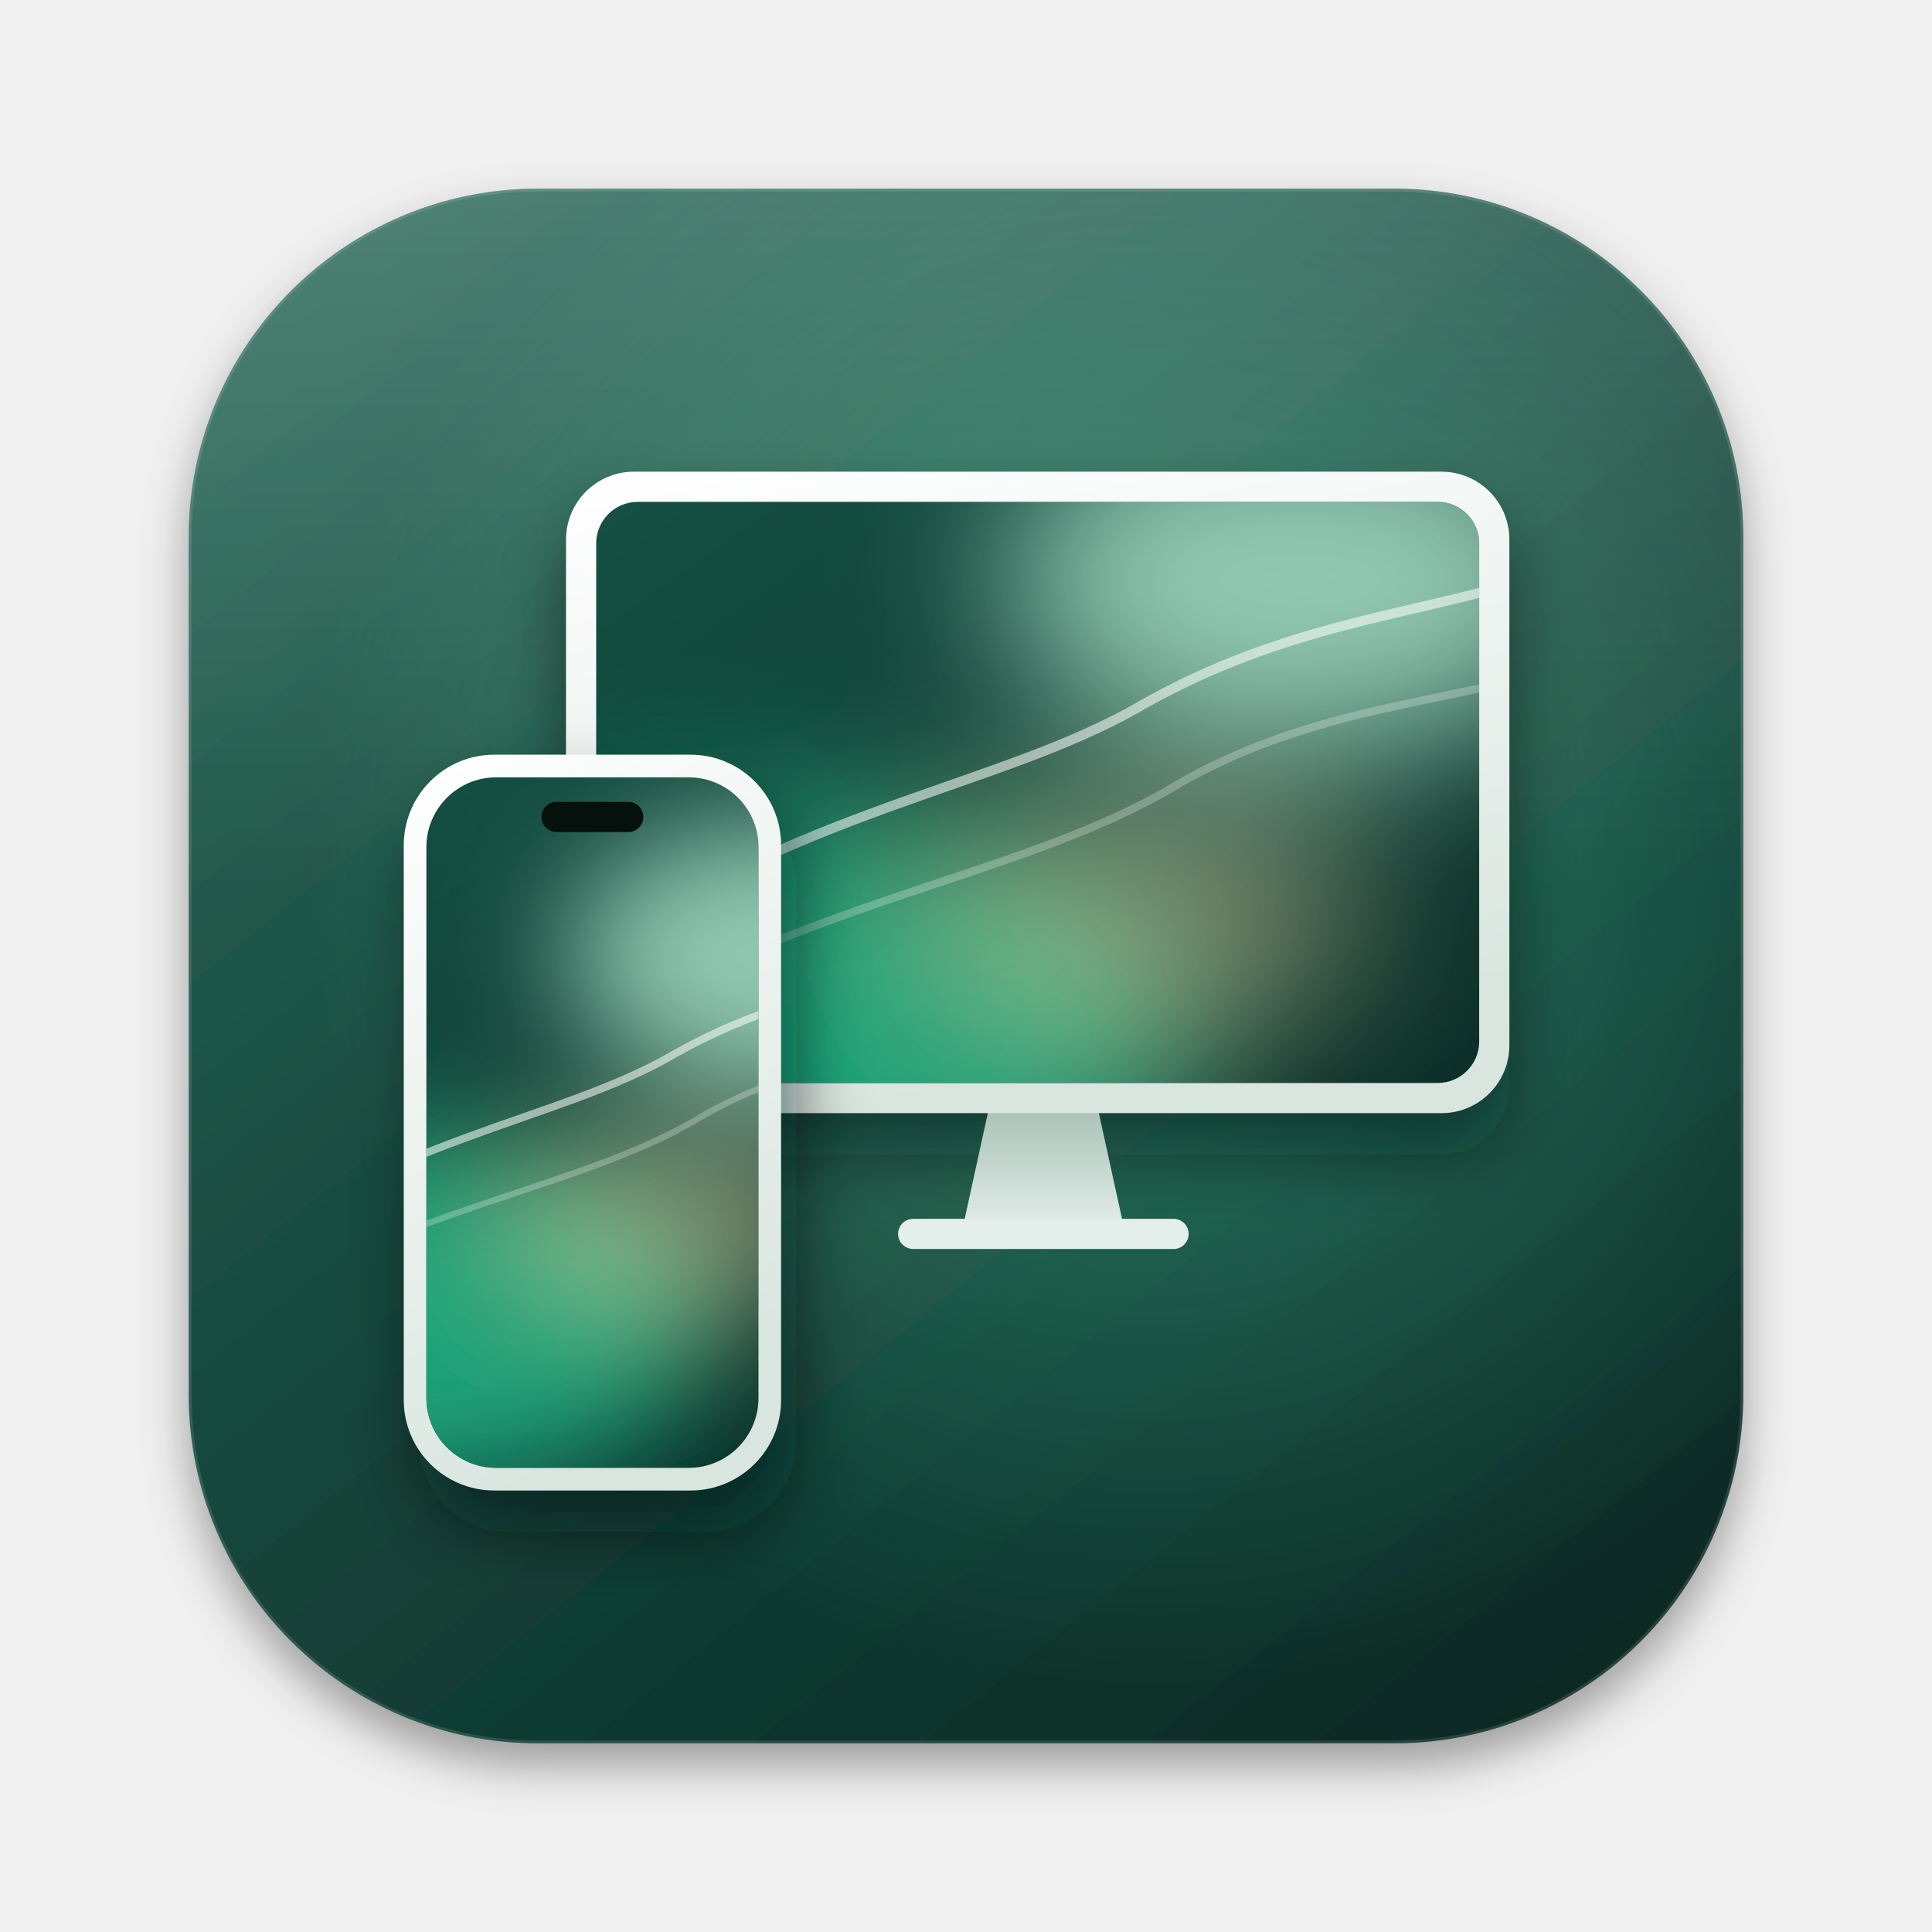
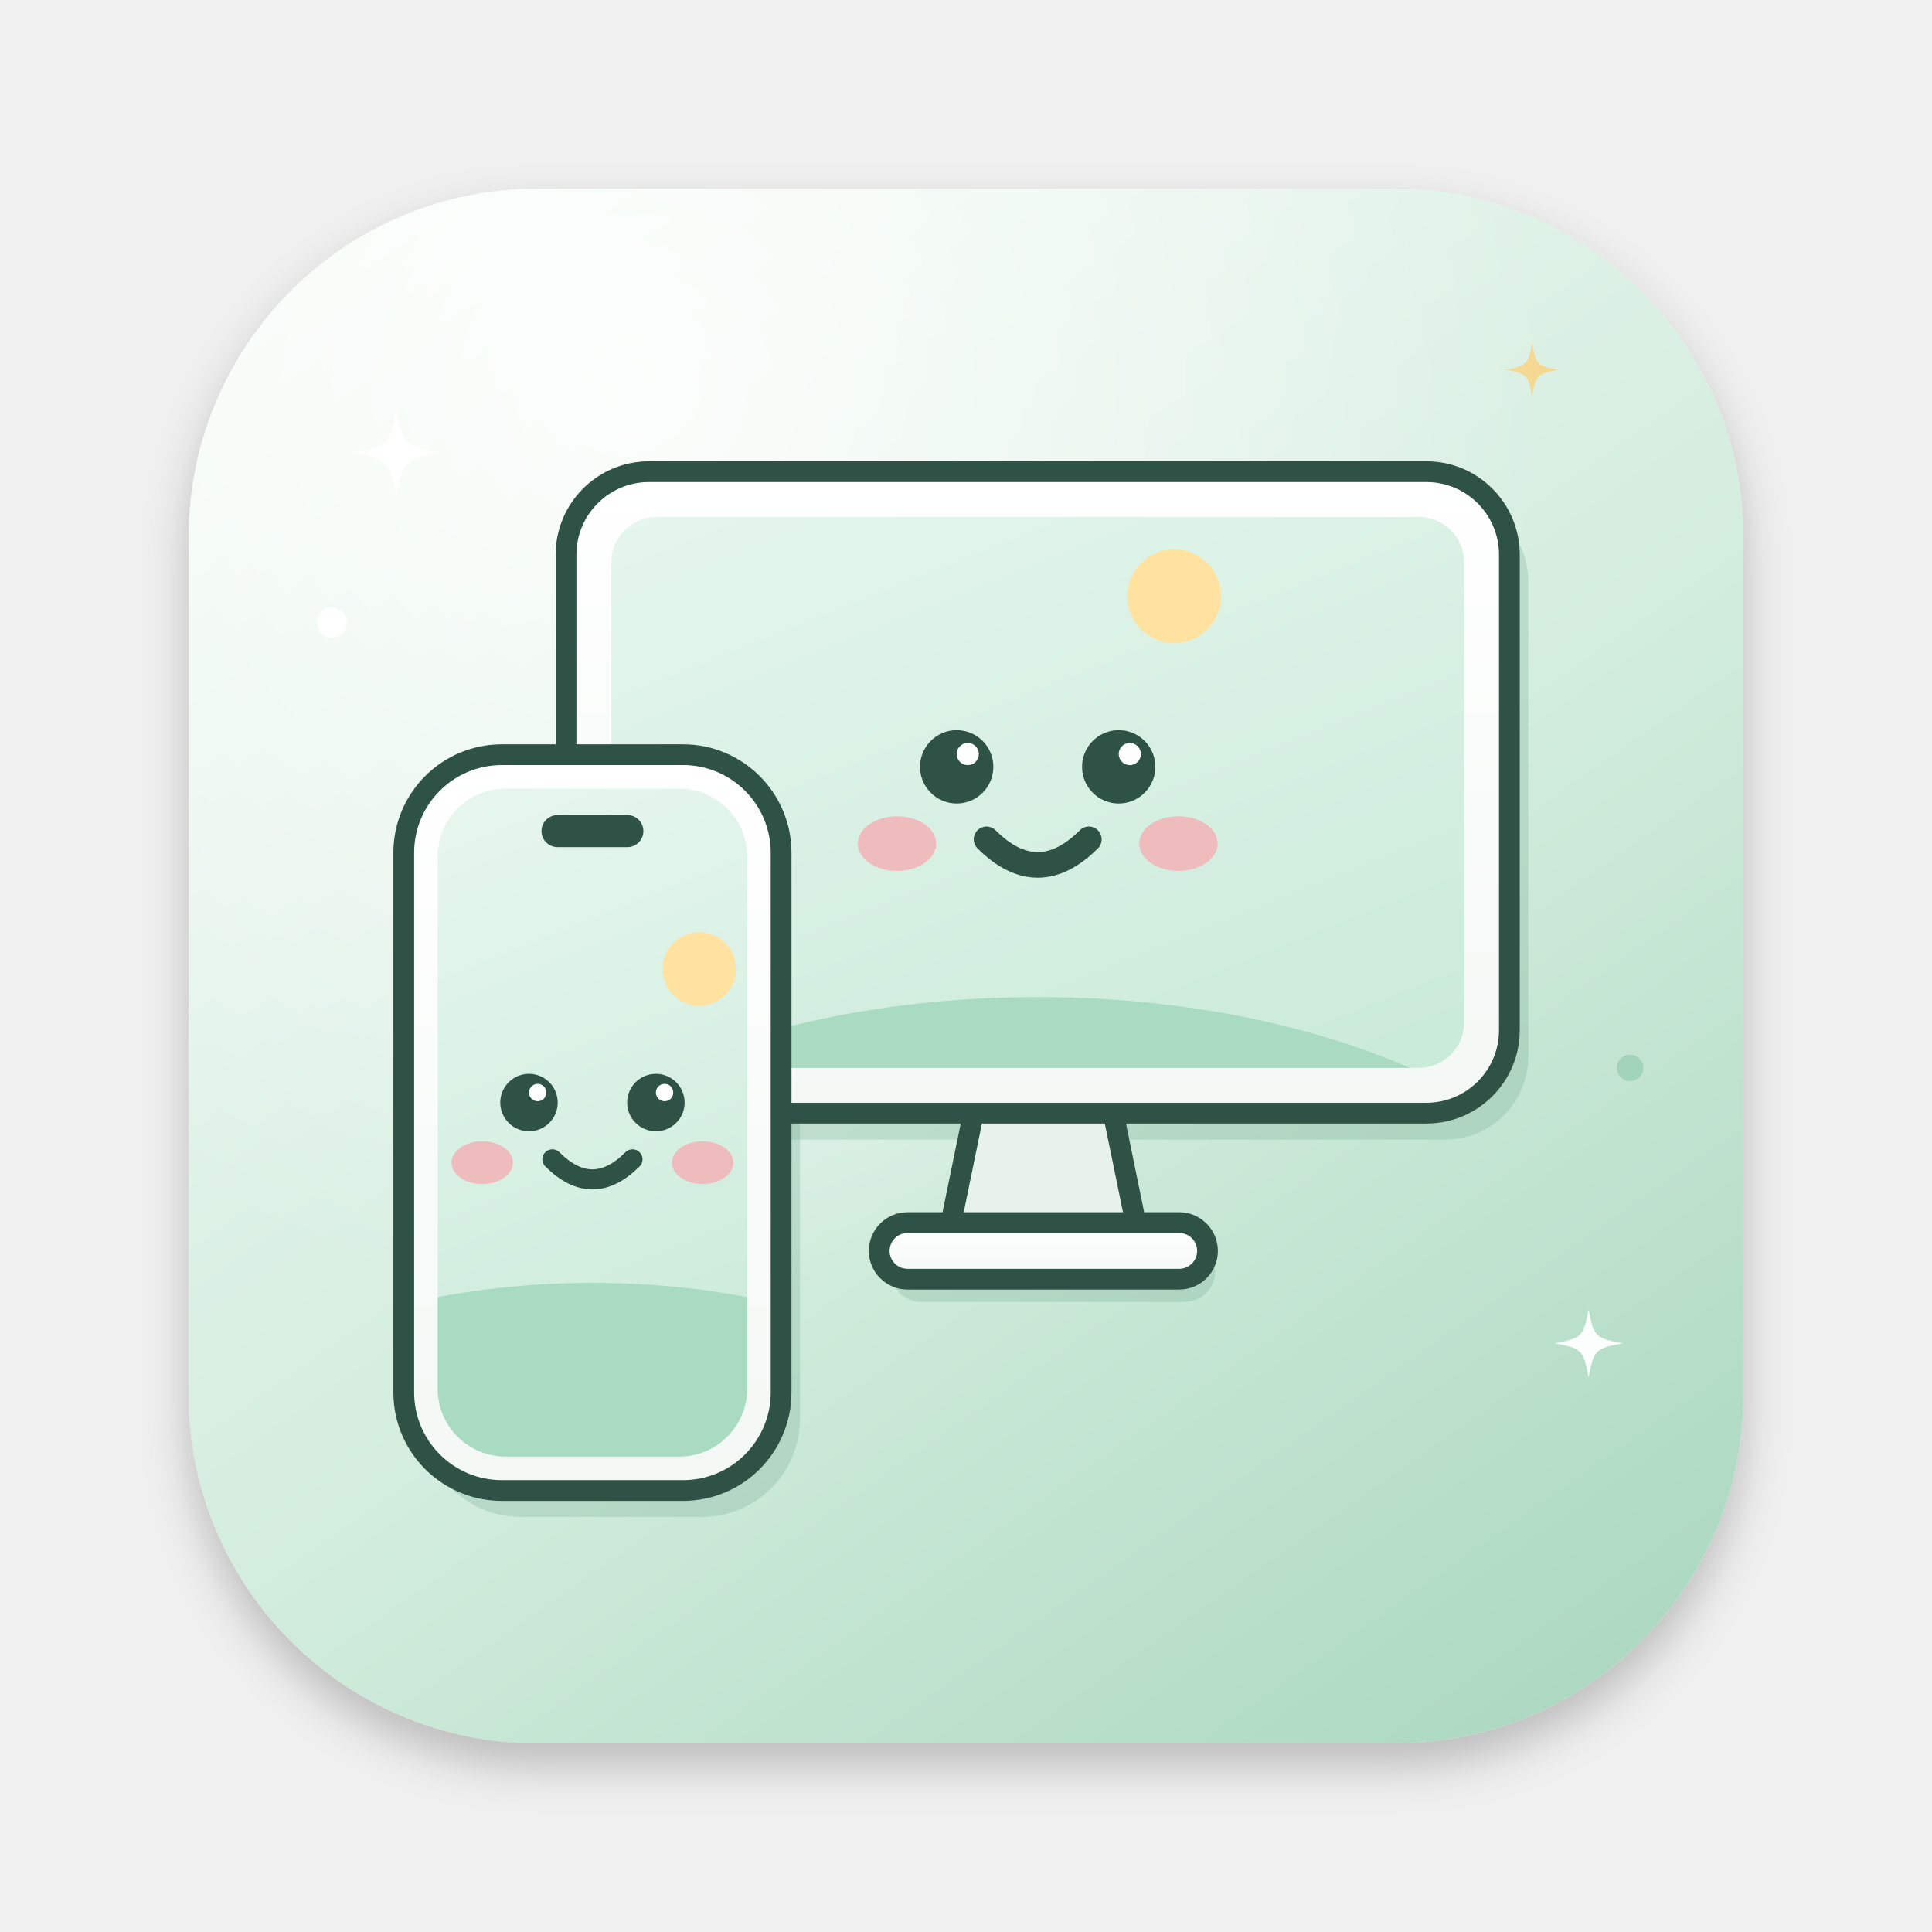
<svg xmlns="http://www.w3.org/2000/svg" width="1024" height="1024" viewBox="0 0 1024 1024">
  <defs>
    <rect id="body" x="100" y="100" width="824" height="824" rx="185" />
    <clipPath id="bodyClip">
      <use href="#body" />
    </clipPath>
-     <linearGradient id="bg" x1="0.1" y1="0" x2="0.9" y2="1">
-       <stop offset="0" stop-color="#2C6B5A" />
-       <stop offset="0.5" stop-color="#14443A" />
-       <stop offset="1" stop-color="#0A2823" />
+     <linearGradient id="bg" x1="0.15" y1="0" x2="0.85" y2="1">
+       <stop offset="0" stop-color="#F3FAF5" />
+       <stop offset="0.55" stop-color="#D3EDDE" />
+       <stop offset="1" stop-color="#ADD9C2" />
    </linearGradient>
-     <radialGradient id="aura" cx="0.62" cy="0.42" r="0.55">
-       <stop offset="0" stop-color="#5EE6B0" stop-opacity="0.38" />
-       <stop offset="1" stop-color="#5EE6B0" stop-opacity="0" />
+     <radialGradient id="glow" cx="0.28" cy="0.12" r="0.6">
+       <stop offset="0" stop-color="#FFFFFF" stop-opacity="0.8" />
+       <stop offset="1" stop-color="#FFFFFF" stop-opacity="0" />
    </radialGradient>
-     <linearGradient id="sheen" x1="0" y1="0" x2="0" y2="1">
-       <stop offset="0" stop-color="#FFFFFF" stop-opacity="0.16" />
-       <stop offset="0.45" stop-color="#FFFFFF" stop-opacity="0" />
+     <linearGradient id="scr" x1="0" y1="0" x2="0.4" y2="1">
+       <stop offset="0" stop-color="#EAF8F0" />
+       <stop offset="1" stop-color="#CBEBDA" />
    </linearGradient>
-     <linearGradient id="frame" x1="0" y1="0" x2="0.3" y2="1">
+     <linearGradient id="frame" x1="0" y1="0" x2="0" y2="1">
      <stop offset="0" stop-color="#FFFFFF" />
-       <stop offset="1" stop-color="#D9E6E0" />
+       <stop offset="1" stop-color="#F3F8F5" />
    </linearGradient>
-     <linearGradient id="stand" x1="0" y1="0" x2="0" y2="1">
-       <stop offset="0" stop-color="#A9C2B8" />
-       <stop offset="1" stop-color="#E4EEEA" />
-     </linearGradient>
-     <linearGradient id="scr" x1="0" y1="0" x2="0.7" y2="1">
-       <stop offset="0" stop-color="#155446" />
-       <stop offset="1" stop-color="#0B2E28" />
-     </linearGradient>
-     <radialGradient id="orb" cx="0.4" cy="0.35" r="0.75">
-       <stop offset="0" stop-color="#F2FFF9" />
-       <stop offset="0.45" stop-color="#8DF0C8" />
-       <stop offset="1" stop-color="#22A97F" />
-     </radialGradient>
    <filter id="iconShadow" x="-20%" y="-20%" width="140%" height="140%">
      <feGaussianBlur in="SourceAlpha" stdDeviation="12" />
      <feOffset dy="12" />
      <feComponentTransfer>
-         <feFuncA type="linear" slope="0.35" />
+         <feFuncA type="linear" slope="0.22" />
      </feComponentTransfer>
      <feMerge>
        <feMergeNode />
        <feMergeNode in="SourceGraphic" />
      </feMerge>
    </filter>
-     <filter id="aurora" x="-50%" y="-50%" width="200%" height="200%">
-       <feGaussianBlur stdDeviation="9" />
-     </filter>
-     <filter id="soft" x="-30%" y="-30%" width="160%" height="160%">
-       <feGaussianBlur stdDeviation="18" />
-     </filter>
  </defs>
  <g filter="url(#iconShadow)">
    <use href="#body" fill="url(#bg)" />
  </g>
  <g clip-path="url(#bodyClip)">
-     <use href="#body" fill="url(#aura)" />
-     <use href="#body" fill="url(#sheen)" />
-     <rect x="300" y="250" width="500" height="340" rx="36" fill="#03140F" fill-opacity="0.5" filter="url(#soft)" transform="translate(0,22)" />
-     <path d="M524,588 L582,588 L596,652 L510,652 Z" fill="url(#stand)" />
-     <rect x="476" y="646" width="154" height="16" rx="8" fill="#E4EEEA" />
-     <rect x="300" y="250" width="500" height="340" rx="36" fill="url(#frame)" />
+     <use href="#body" fill="url(#glow)" />
+     <path transform="translate(210,240) scale(2.3)" d="M0,-10 C1.5,-2 2,-1.5 10,0 C2,1.5 1.5,2 0,10 C-1.5,2 -2,1.5 -10,0 C-2,-1.5 -1.5,-2 0,-10 Z" fill="#FFFFFF" fill-opacity="1" />
+     <path transform="translate(842,712) scale(1.8)" d="M0,-10 C1.5,-2 2,-1.5 10,0 C2,1.5 1.5,2 0,10 C-1.5,2 -2,1.5 -10,0 C-2,-1.5 -1.5,-2 0,-10 Z" fill="#FFFFFF" fill-opacity="0.95" />
+     <path transform="translate(812,196) scale(1.4)" d="M0,-10 C1.5,-2 2,-1.5 10,0 C2,1.5 1.5,2 0,10 C-1.5,2 -2,1.5 -10,0 C-2,-1.5 -1.5,-2 0,-10 Z" fill="#F7D58A" fill-opacity="0.9" />
+     <circle cx="176" cy="330" r="8" fill="#FFFFFF" fill-opacity="0.9" />
+     <circle cx="864" cy="566" r="7" fill="#8CC9A9" fill-opacity="0.6" />
+     <g fill="#5E9E80" fill-opacity="0.22">
+       <rect x="310" y="264" width="500" height="340" rx="44" />
+       <rect x="472" y="658" width="172" height="32" rx="16" />
+       <rect x="224" y="414" width="200" height="390" rx="52" />
+     </g>
+     <path d="M518,580 L588,580 L604,658 L502,658 Z" fill="#E6F2EB" stroke="#2E5245" stroke-width="11" stroke-linejoin="round" />
+     <rect x="466" y="648" width="174" height="30" rx="15" fill="url(#frame)" stroke="#2E5245" stroke-width="11" />
+     <rect x="300" y="250" width="500" height="340" rx="44" fill="url(#frame)" stroke="#2E5245" stroke-width="11" />
    <clipPath id="screenClip">
-       <rect x="316" y="266" width="468" height="308" rx="22" />
+       <rect x="324" y="274" width="452" height="292" rx="24" />
    </clipPath>
    <g clip-path="url(#screenClip)">
-       <svg x="316" y="266" width="468" height="308" viewBox="0 0 100 100" preserveAspectRatio="xMidYMid slice">
+       <svg x="324" y="274" width="452" height="292" viewBox="0 0 100 100" preserveAspectRatio="xMidYMid slice">
        <rect width="100" height="100" fill="url(#scr)" />
-         <g filter="url(#aurora)">
-           <ellipse cx="22" cy="78" rx="46" ry="26" fill="#1FAE80" fill-opacity="0.9" />
-           <ellipse cx="80" cy="26" rx="34" ry="20" fill="#BDF5DA" fill-opacity="0.75" />
-           <ellipse cx="62" cy="64" rx="26" ry="14" fill="#E8D9A8" fill-opacity="0.45" />
-         </g>
-         <path d="M-5,72 C20,52 45,50 62,40 C78,31 92,30 105,26" fill="none" stroke="#FFFFFF" stroke-opacity="0.55" stroke-width="1.1" />
-         <path d="M-5,80 C22,62 48,60 66,49 C80,41 94,40 105,37" fill="none" stroke="#FFFFFF" stroke-opacity="0.25" stroke-width="0.9" />
+         <ellipse cx="50" cy="112" rx="70" ry="38" fill="#A9DBC0" />
+         <circle cx="66" cy="27" r="5.5" fill="#FFE2A0" />
+         <circle cx="40.5" cy="47" r="4.3" fill="#2E5245" />
+         <circle cx="59.5" cy="47" r="4.3" fill="#2E5245" />
+         <circle cx="41.8" cy="45.5" r="1.3" fill="#FFFFFF" />
+         <circle cx="60.8" cy="45.5" r="1.3" fill="#FFFFFF" />
+         <ellipse cx="33.5" cy="56" rx="4.6" ry="3.2" fill="#F5AFB4" fill-opacity="0.8" />
+         <ellipse cx="66.5" cy="56" rx="4.6" ry="3.2" fill="#F5AFB4" fill-opacity="0.8" />
+         <path d="M44,55.5 Q50,61.5 56,55.5" fill="none" stroke="#2E5245" stroke-width="3" stroke-linecap="round" />
      </svg>
    </g>
-     <rect x="214" y="400" width="200" height="390" rx="48" fill="#03140F" fill-opacity="0.55" filter="url(#soft)" transform="translate(8,22)" />
-     <rect x="214" y="400" width="200" height="390" rx="48" fill="url(#frame)" />
+     <rect x="214" y="400" width="200" height="390" rx="52" fill="url(#frame)" stroke="#2E5245" stroke-width="11" />
    <clipPath id="phoneClip">
-       <rect x="226" y="412" width="176" height="366" rx="37" />
+       <rect x="232" y="418" width="164" height="354" rx="36" />
    </clipPath>
    <g clip-path="url(#phoneClip)">
-       <svg x="226" y="412" width="176" height="366" viewBox="0 0 100 100" preserveAspectRatio="xMidYMid slice">
+       <svg x="232" y="418" width="164" height="354" viewBox="0 0 100 100" preserveAspectRatio="xMidYMid slice">
        <rect width="100" height="100" fill="url(#scr)" />
-         <g filter="url(#aurora)">
-           <ellipse cx="22" cy="78" rx="46" ry="26" fill="#1FAE80" fill-opacity="0.9" />
-           <ellipse cx="80" cy="26" rx="34" ry="20" fill="#BDF5DA" fill-opacity="0.75" />
-           <ellipse cx="62" cy="64" rx="26" ry="14" fill="#E8D9A8" fill-opacity="0.45" />
-         </g>
-         <path d="M-5,72 C20,52 45,50 62,40 C78,31 92,30 105,26" fill="none" stroke="#FFFFFF" stroke-opacity="0.55" stroke-width="1.1" />
-         <path d="M-5,80 C22,62 48,60 66,49 C80,41 94,40 105,37" fill="none" stroke="#FFFFFF" stroke-opacity="0.25" stroke-width="0.9" />
+         <ellipse cx="50" cy="112" rx="70" ry="38" fill="#A9DBC0" />
+         <circle cx="66" cy="27" r="5.5" fill="#FFE2A0" />
+         <circle cx="40.5" cy="47" r="4.3" fill="#2E5245" />
+         <circle cx="59.5" cy="47" r="4.3" fill="#2E5245" />
+         <circle cx="41.8" cy="45.5" r="1.3" fill="#FFFFFF" />
+         <circle cx="60.8" cy="45.5" r="1.3" fill="#FFFFFF" />
+         <ellipse cx="33.5" cy="56" rx="4.6" ry="3.2" fill="#F5AFB4" fill-opacity="0.8" />
+         <ellipse cx="66.5" cy="56" rx="4.6" ry="3.2" fill="#F5AFB4" fill-opacity="0.8" />
+         <path d="M44,55.5 Q50,61.5 56,55.5" fill="none" stroke="#2E5245" stroke-width="3" stroke-linecap="round" />
      </svg>
    </g>
-     <rect x="287" y="425" width="54" height="16" rx="8" fill="#04110D" />
-     <use href="#body" fill="none" stroke="#FFFFFF" stroke-opacity="0.12" stroke-width="3" />
+     <rect x="287" y="432" width="54" height="17" rx="8.5" fill="#2E5245" />
  </g>
</svg>
